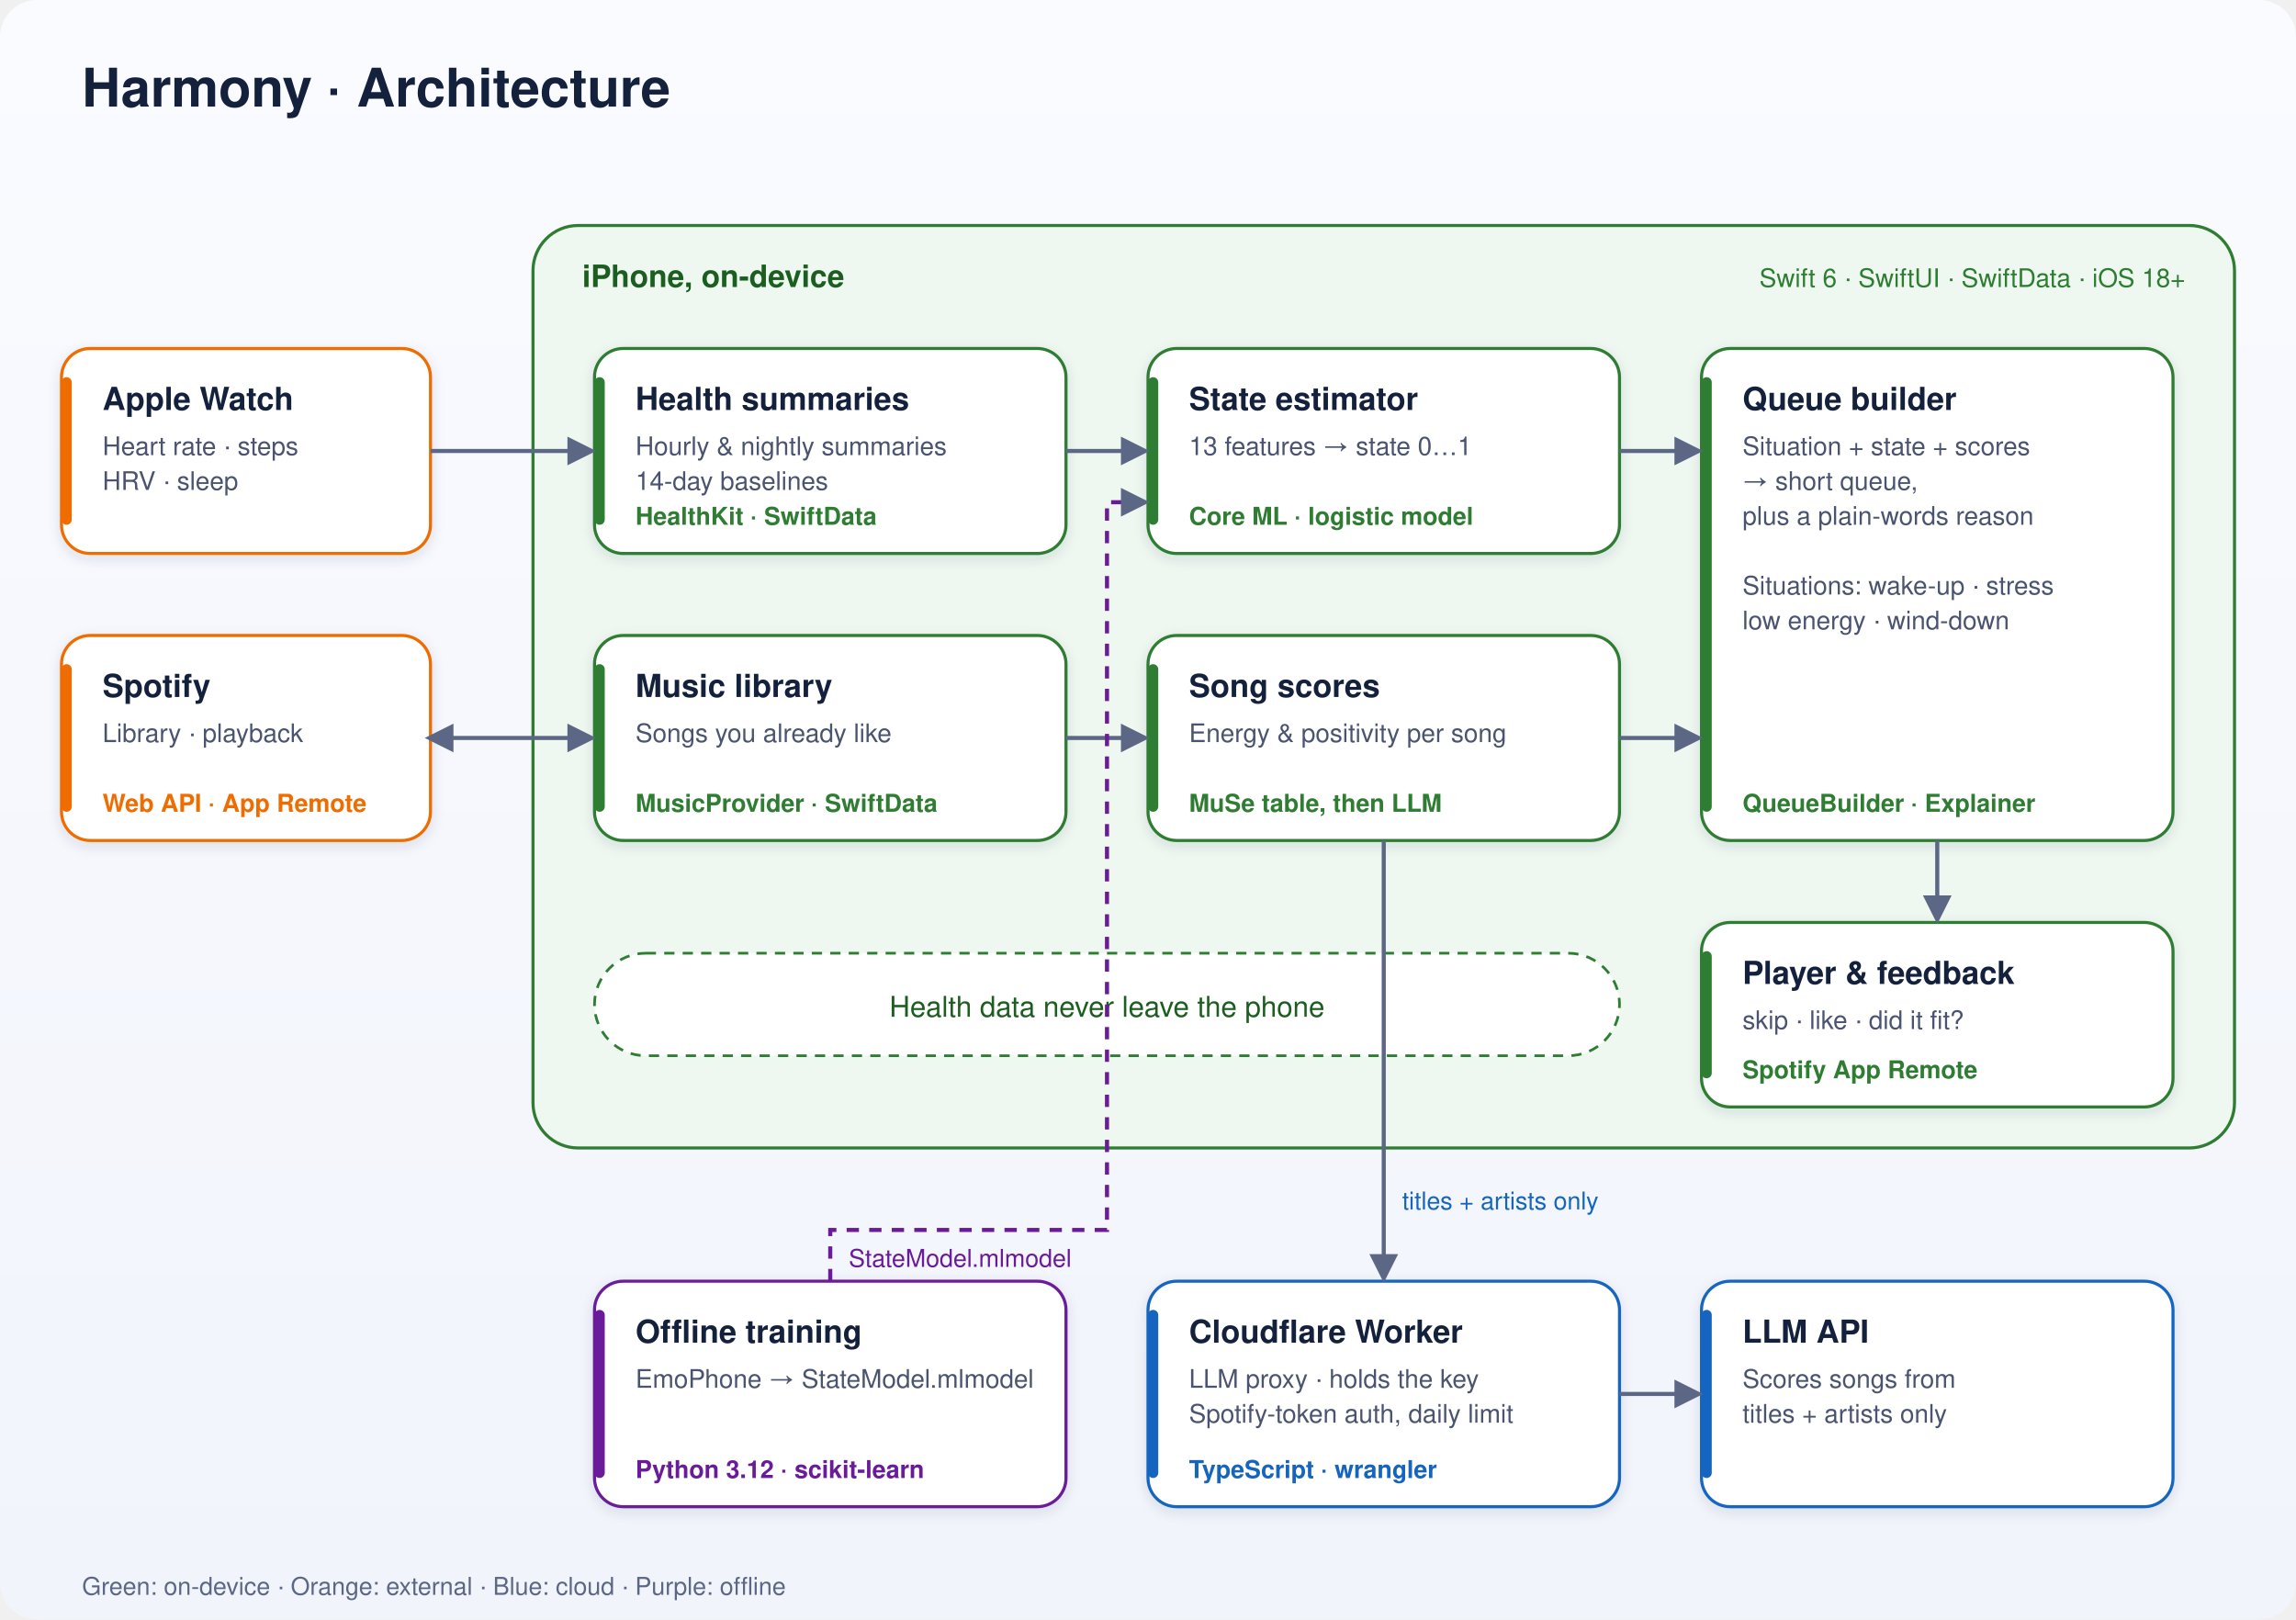
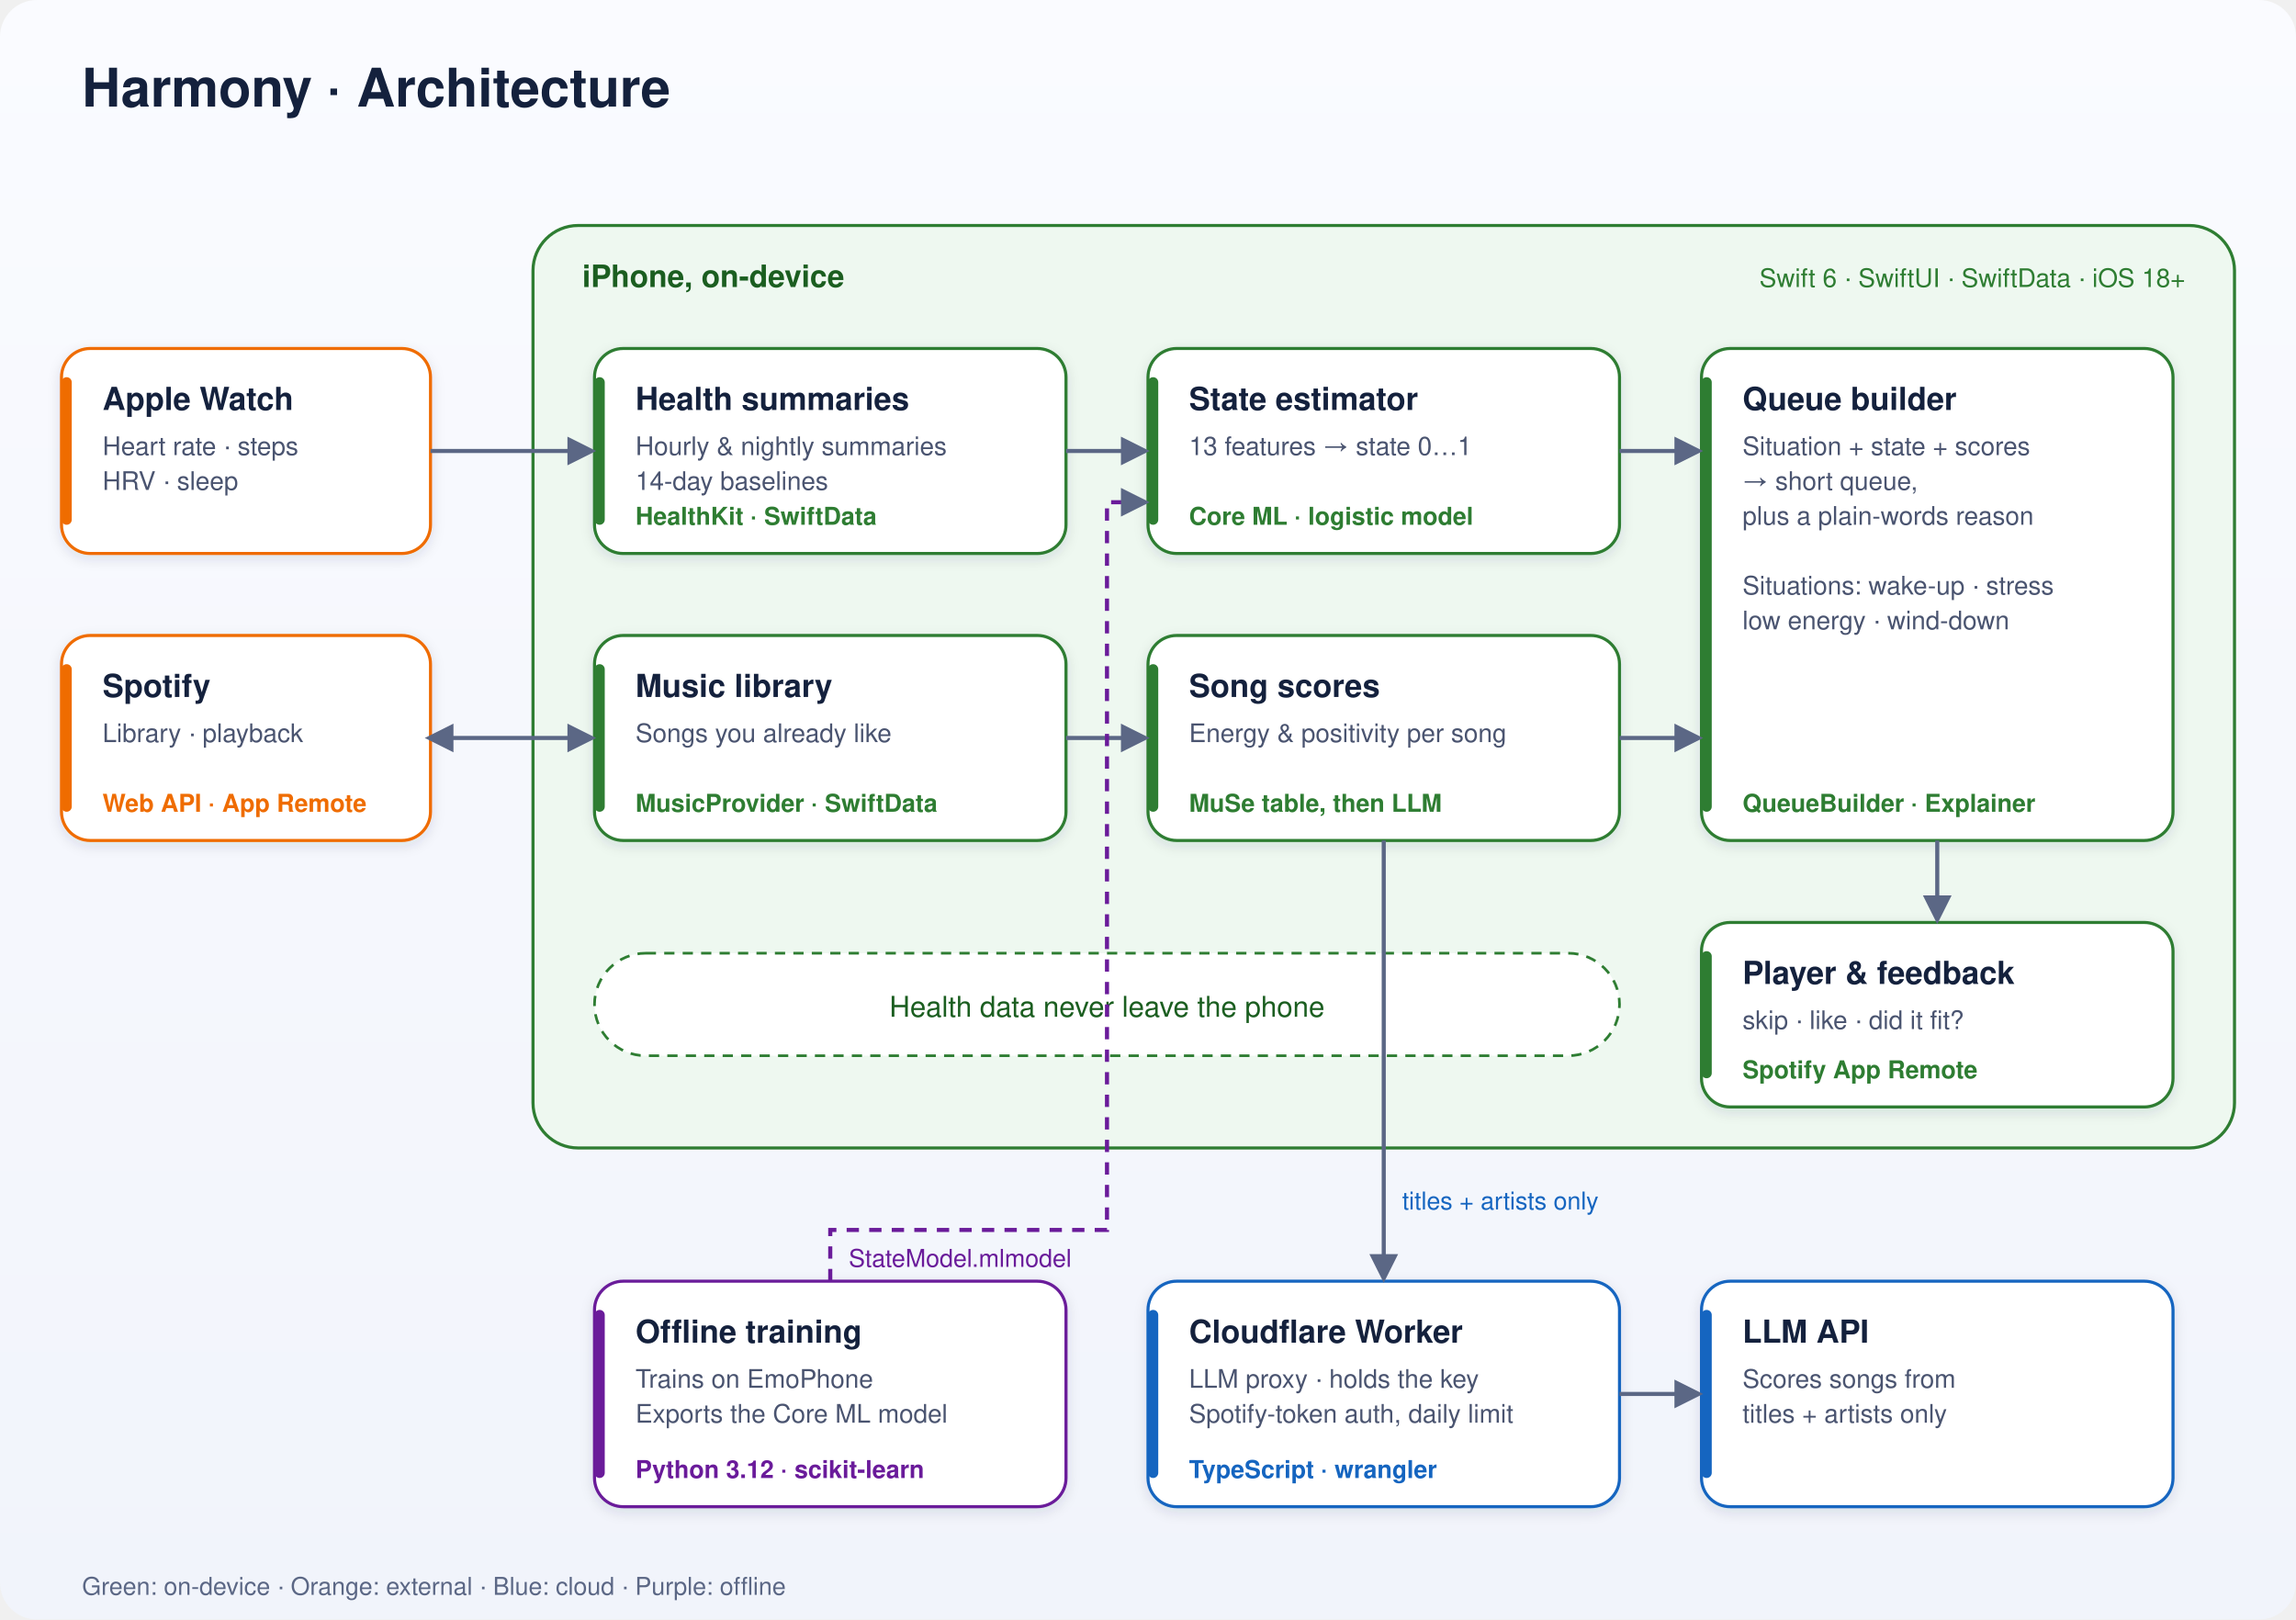
<svg xmlns="http://www.w3.org/2000/svg" viewBox="0 0 1120 790" width="1120" height="790" font-family="-apple-system, Helvetica, Arial, sans-serif">
  <defs>
    <linearGradient id="bg" x1="0" y1="0" x2="0" y2="1">
      <stop offset="0" stop-color="#fafbff" />
      <stop offset="1" stop-color="#f1f4fb" />
    </linearGradient>
    <filter id="sh" x="-10%" y="-10%" width="120%" height="130%">
      <feDropShadow dx="0" dy="2" stdDeviation="3" flood-color="#1b2a4a" flood-opacity="0.12" />
    </filter>
    <marker id="ar" viewBox="0 0 10 10" refX="8" refY="5" markerWidth="7" markerHeight="7" orient="auto-start-reverse">
      <path d="M0,0 L10,5 L0,10 z" fill="#5b6785" />
    </marker>
  </defs>
  <rect width="1120" height="790" rx="18" fill="url(#bg)" />
  <text x="40" y="52" font-size="26" font-weight="700" fill="#14213d">Harmony · Architecture</text>
  <rect x="260" y="110" width="830" height="450" rx="22" fill="#eef8f0" stroke="#2e7d32" stroke-width="1.5" />
  <text x="284" y="140" font-size="15" font-weight="700" fill="#1b5e20">iPhone, on-device</text>
  <text x="1066" y="140" font-size="12.5" text-anchor="end" fill="#2e7d32">Swift 6 · SwiftUI · SwiftData · iOS 18+</text>
  <rect x="30" y="170" width="180" height="100" rx="14" fill="#ffffff" stroke="#ef6c00" stroke-width="1.5" filter="url(#sh)" />
  <rect x="30" y="184" width="5" height="72" rx="2.5" fill="#ef6c00" />
  <text x="50" y="200" font-size="15.5" font-weight="700" fill="#14213d">Apple Watch</text>
  <text x="50" y="222" font-size="12.5" fill="#4a5470">Heart rate · steps</text>
  <text x="50" y="239" font-size="12.5" fill="#4a5470">HRV · sleep</text>
  <rect x="30" y="310" width="180" height="100" rx="14" fill="#ffffff" stroke="#ef6c00" stroke-width="1.5" filter="url(#sh)" />
  <rect x="30" y="324" width="5" height="72" rx="2.5" fill="#ef6c00" />
  <text x="50" y="340" font-size="15.5" font-weight="700" fill="#14213d">Spotify</text>
  <text x="50" y="362" font-size="12.5" fill="#4a5470">Library · playback</text>
  <text x="50" y="396" font-size="12" font-weight="600" fill="#ef6c00">Web API · App Remote</text>
  <rect x="290" y="170" width="230" height="100" rx="14" fill="#ffffff" stroke="#2e7d32" stroke-width="1.5" filter="url(#sh)" />
  <rect x="290" y="184" width="5" height="72" rx="2.5" fill="#2e7d32" />
  <text x="310" y="200" font-size="15.5" font-weight="700" fill="#14213d">Health summaries</text>
  <text x="310" y="222" font-size="12.5" fill="#4a5470">Hourly &amp; nightly summaries</text>
  <text x="310" y="239" font-size="12.5" fill="#4a5470">14-day baselines</text>
  <text x="310" y="256" font-size="12" font-weight="600" fill="#2e7d32">HealthKit · SwiftData</text>
  <rect x="560" y="170" width="230" height="100" rx="14" fill="#ffffff" stroke="#2e7d32" stroke-width="1.5" filter="url(#sh)" />
  <rect x="560" y="184" width="5" height="72" rx="2.5" fill="#2e7d32" />
  <text x="580" y="200" font-size="15.5" font-weight="700" fill="#14213d">State estimator</text>
  <text x="580" y="222" font-size="12.5" fill="#4a5470">13 features → state 0…1</text>
  <text x="580" y="256" font-size="12" font-weight="600" fill="#2e7d32">Core ML · logistic model</text>
  <rect x="290" y="310" width="230" height="100" rx="14" fill="#ffffff" stroke="#2e7d32" stroke-width="1.5" filter="url(#sh)" />
  <rect x="290" y="324" width="5" height="72" rx="2.5" fill="#2e7d32" />
  <text x="310" y="340" font-size="15.5" font-weight="700" fill="#14213d">Music library</text>
  <text x="310" y="362" font-size="12.5" fill="#4a5470">Songs you already like</text>
  <text x="310" y="396" font-size="12" font-weight="600" fill="#2e7d32">MusicProvider · SwiftData</text>
  <rect x="560" y="310" width="230" height="100" rx="14" fill="#ffffff" stroke="#2e7d32" stroke-width="1.5" filter="url(#sh)" />
  <rect x="560" y="324" width="5" height="72" rx="2.5" fill="#2e7d32" />
  <text x="580" y="340" font-size="15.5" font-weight="700" fill="#14213d">Song scores</text>
  <text x="580" y="362" font-size="12.5" fill="#4a5470">Energy &amp; positivity per song</text>
  <text x="580" y="396" font-size="12" font-weight="600" fill="#2e7d32">MuSe table, then LLM</text>
  <rect x="830" y="170" width="230" height="240" rx="14" fill="#ffffff" stroke="#2e7d32" stroke-width="1.5" filter="url(#sh)" />
  <rect x="830" y="184" width="5" height="212" rx="2.5" fill="#2e7d32" />
  <text x="850" y="200" font-size="15.5" font-weight="700" fill="#14213d">Queue builder</text>
  <text x="850" y="222" font-size="12.5" fill="#4a5470">Situation + state + scores</text>
  <text x="850" y="239" font-size="12.5" fill="#4a5470">→ short queue,</text>
  <text x="850" y="256" font-size="12.5" fill="#4a5470">plus a plain-words reason</text>
  <text x="850" y="273" font-size="12.5" fill="#4a5470" />
  <text x="850" y="290" font-size="12.5" fill="#4a5470">Situations: wake-up · stress</text>
  <text x="850" y="307" font-size="12.5" fill="#4a5470">low energy · wind-down</text>
  <text x="850" y="396" font-size="12" font-weight="600" fill="#2e7d32">QueueBuilder · Explainer</text>
  <rect x="830" y="450" width="230" height="90" rx="14" fill="#ffffff" stroke="#2e7d32" stroke-width="1.5" filter="url(#sh)" />
  <rect x="830" y="464" width="5" height="62" rx="2.5" fill="#2e7d32" />
  <text x="850" y="480" font-size="15.5" font-weight="700" fill="#14213d">Player &amp; feedback</text>
  <text x="850" y="502" font-size="12.5" fill="#4a5470">skip · like · did it fit?</text>
  <text x="850" y="526" font-size="12" font-weight="600" fill="#2e7d32">Spotify App Remote</text>
  <rect x="290" y="465" width="500" height="50" rx="25" fill="#ffffff" stroke="#2e7d32" stroke-dasharray="5 4" stroke-width="1.3" />
  <text x="540" y="496" font-size="14" text-anchor="middle" fill="#1b5e20">Health data never leave the phone</text>
  <rect x="290" y="625" width="230" height="110" rx="14" fill="#ffffff" stroke="#6a1b9a" stroke-width="1.5" filter="url(#sh)" />
  <rect x="290" y="639" width="5" height="82" rx="2.5" fill="#6a1b9a" />
  <text x="310" y="655" font-size="15.5" font-weight="700" fill="#14213d">Offline training</text>
-   <text x="310" y="677" font-size="12.5" fill="#4a5470">EmoPhone → StateModel.mlmodel</text>
+   <text x="310" y="677" font-size="12.5" fill="#4a5470">Trains on EmoPhone</text>
+   <text x="310" y="694" font-size="12.5" fill="#4a5470">Exports the Core ML model</text>
  <text x="310" y="721" font-size="12" font-weight="600" fill="#6a1b9a">Python 3.12 · scikit-learn</text>
  <rect x="560" y="625" width="230" height="110" rx="14" fill="#ffffff" stroke="#1565c0" stroke-width="1.5" filter="url(#sh)" />
  <rect x="560" y="639" width="5" height="82" rx="2.5" fill="#1565c0" />
  <text x="580" y="655" font-size="15.5" font-weight="700" fill="#14213d">Cloudflare Worker</text>
  <text x="580" y="677" font-size="12.5" fill="#4a5470">LLM proxy · holds the key</text>
  <text x="580" y="694" font-size="12.5" fill="#4a5470">Spotify-token auth, daily limit</text>
  <text x="580" y="721" font-size="12" font-weight="600" fill="#1565c0">TypeScript · wrangler</text>
  <rect x="830" y="625" width="230" height="110" rx="14" fill="#ffffff" stroke="#1565c0" stroke-width="1.5" filter="url(#sh)" />
  <rect x="830" y="639" width="5" height="82" rx="2.5" fill="#1565c0" />
  <text x="850" y="655" font-size="15.5" font-weight="700" fill="#14213d">LLM API</text>
  <text x="850" y="677" font-size="12.5" fill="#4a5470">Scores songs from</text>
  <text x="850" y="694" font-size="12.5" fill="#4a5470">titles + artists only</text>
  <path d="M210,220 H288" fill="none" stroke="#5b6785" stroke-width="2" marker-end="url(#ar)" />
  <path d="M210,360 H288" fill="none" stroke="#5b6785" stroke-width="2" marker-end="url(#ar)" marker-start="url(#ar)" />
  <path d="M520,220 H558" fill="none" stroke="#5b6785" stroke-width="2" marker-end="url(#ar)" />
  <path d="M790,220 H828" fill="none" stroke="#5b6785" stroke-width="2" marker-end="url(#ar)" />
  <path d="M520,360 H558" fill="none" stroke="#5b6785" stroke-width="2" marker-end="url(#ar)" />
  <path d="M790,360 H828" fill="none" stroke="#5b6785" stroke-width="2" marker-end="url(#ar)" />
  <path d="M945,410 V448" fill="none" stroke="#5b6785" stroke-width="2" marker-end="url(#ar)" />
  <path d="M675,410 V623" fill="none" stroke="#5b6785" stroke-width="2" marker-end="url(#ar)" />
  <path d="M790,680 H828" fill="none" stroke="#5b6785" stroke-width="2" marker-end="url(#ar)" />
  <path d="M405,625 V600 H540 V245 H558" fill="none" stroke="#6a1b9a" stroke-width="2" stroke-dasharray="6 5" marker-end="url(#ar)" />
  <text x="684" y="590" font-size="12" fill="#1565c0">titles + artists only</text>
  <text x="414" y="618" font-size="12" fill="#6a1b9a" transform="translate(0,0)">StateModel.mlmodel</text>
  <text x="40" y="778" font-size="12" fill="#5b6785">Green: on-device · Orange: external · Blue: cloud · Purple: offline</text>
</svg>
